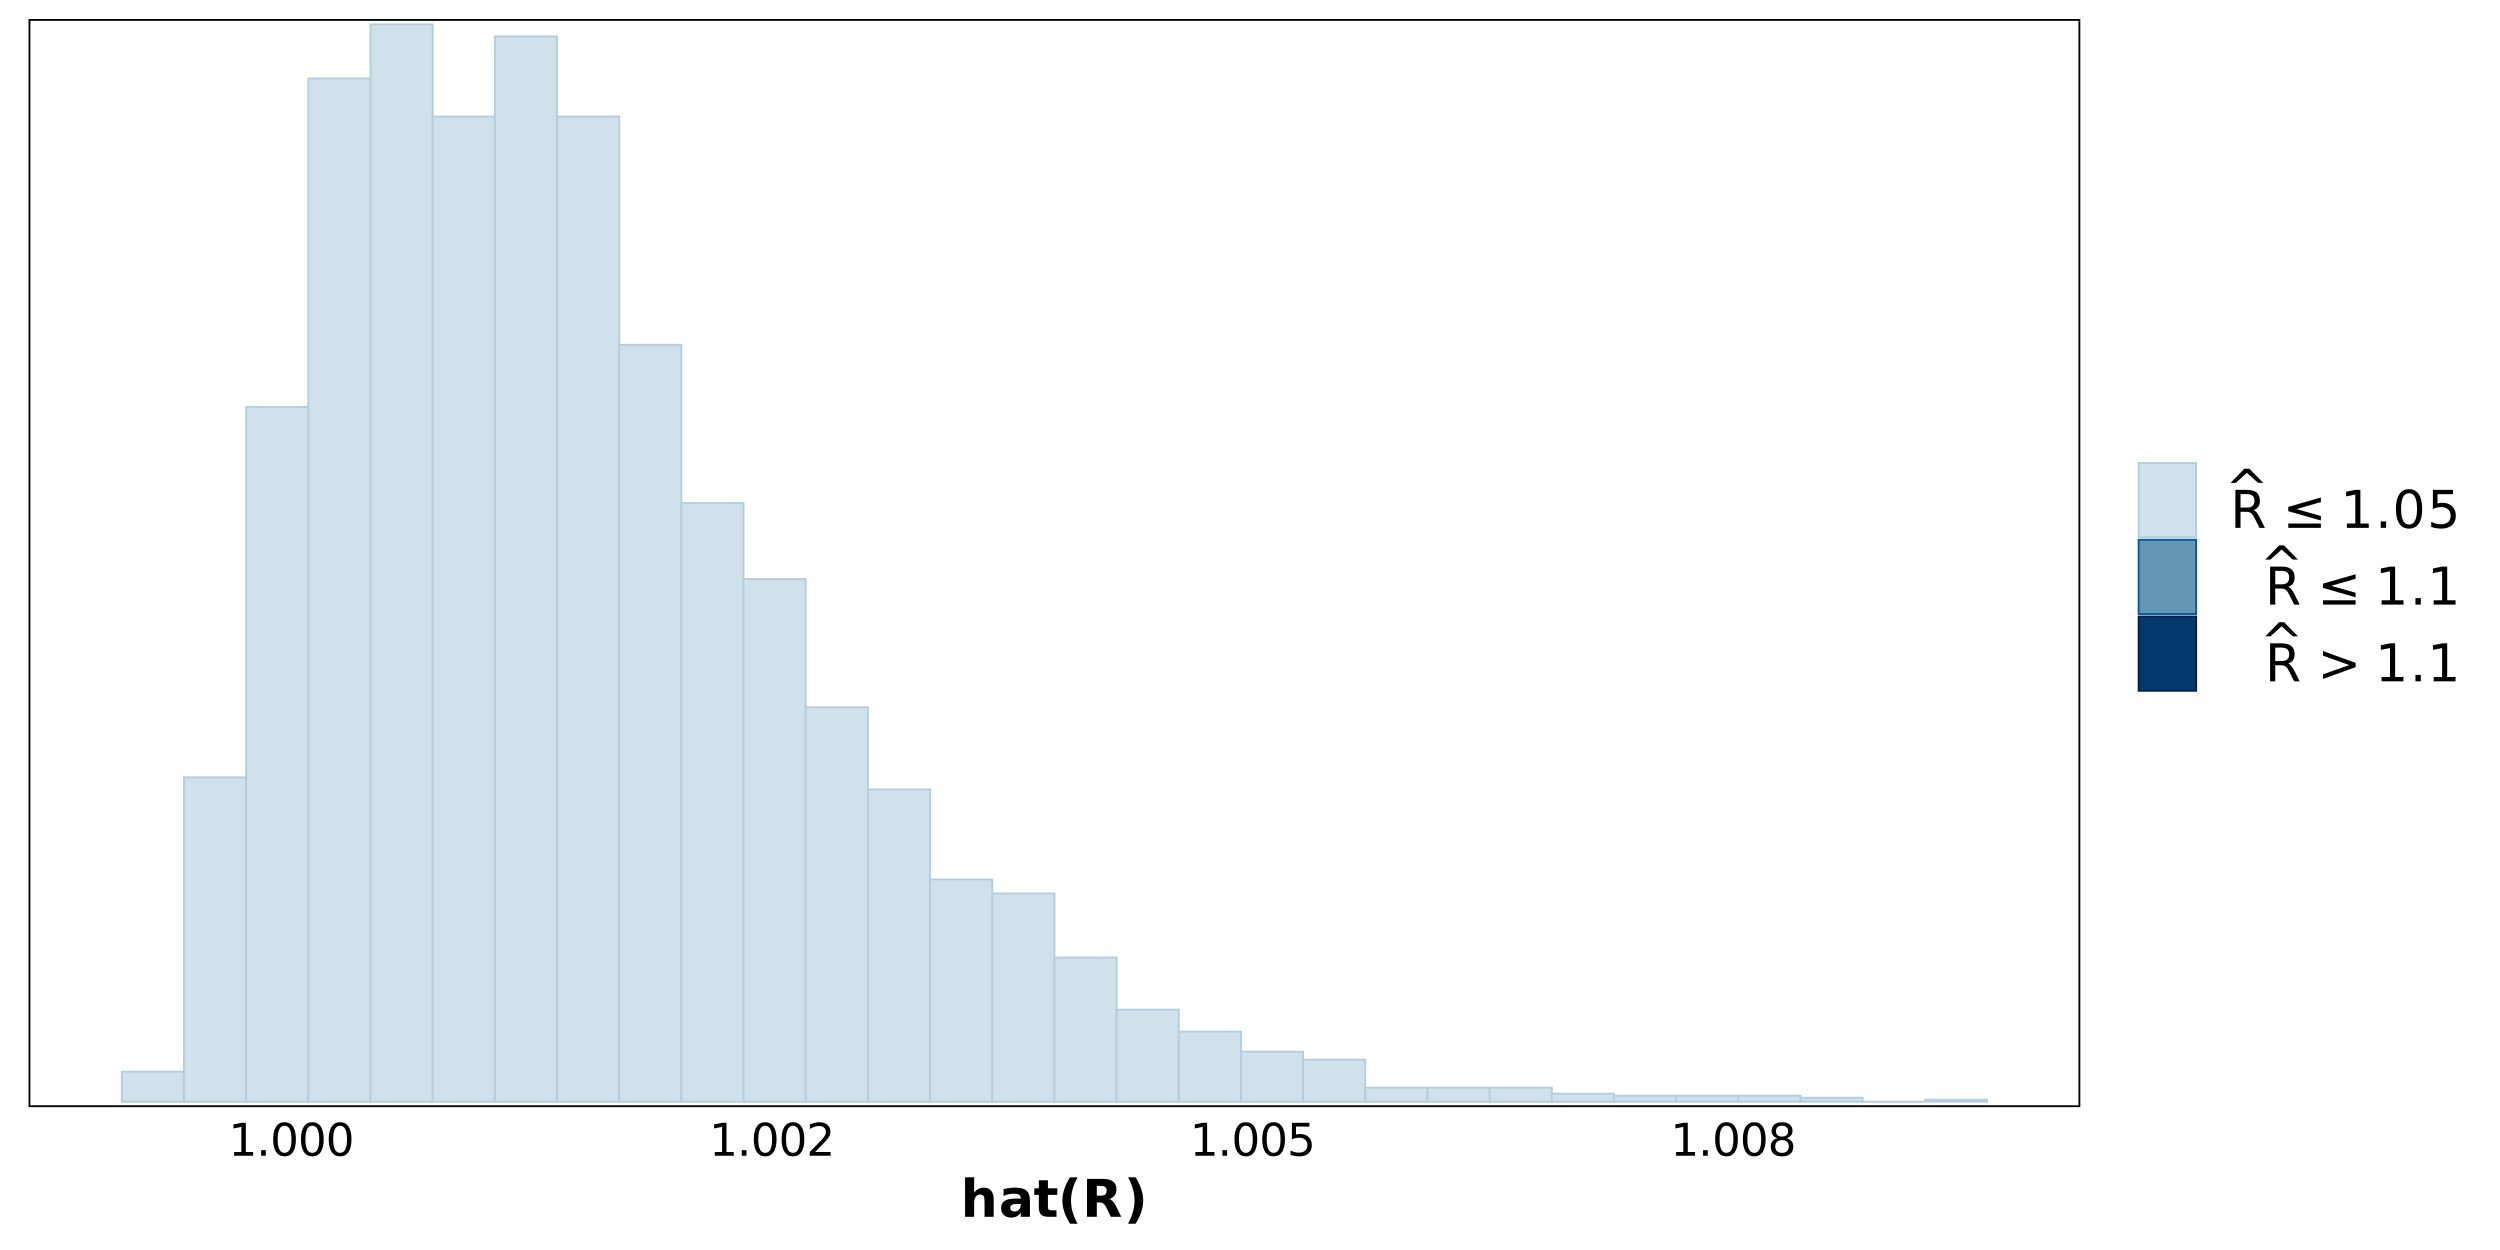
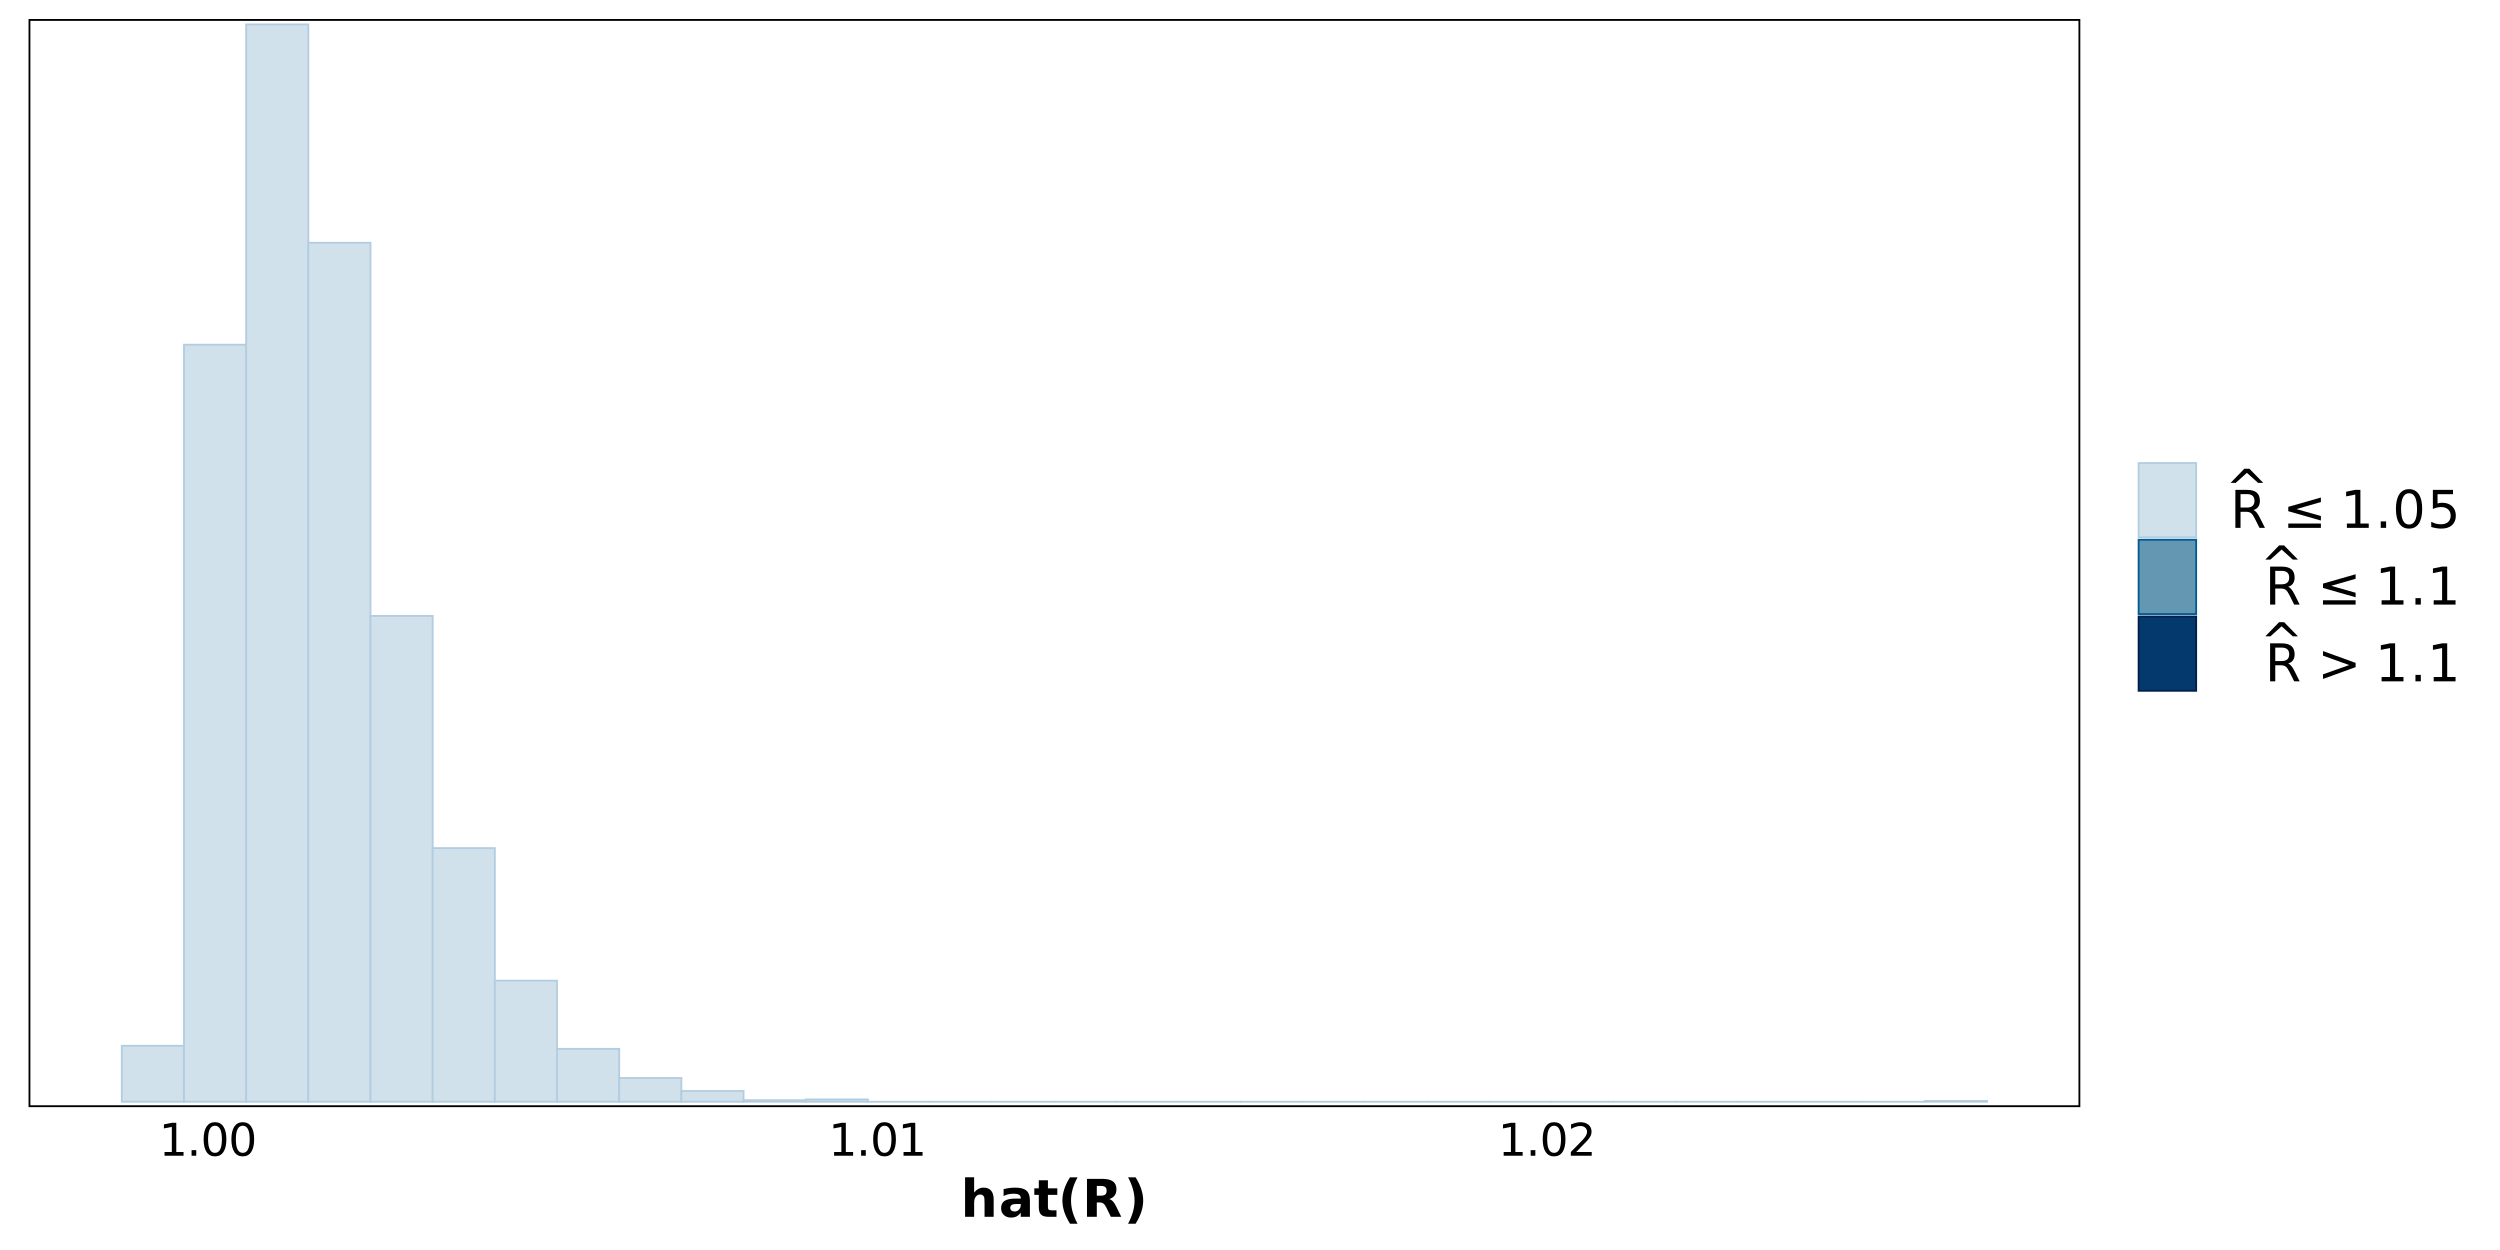
<svg xmlns="http://www.w3.org/2000/svg" xmlns:xlink="http://www.w3.org/1999/xlink" width="720pt" height="360pt" viewBox="0 0 720 360" version="1.1">
  <defs>
    <g>
      <symbol overflow="visible" id="glyph0-0">
        <path style="stroke:none;" d="M 0.641 2.297 L 0.641 -9.172 L 7.141 -9.172 L 7.141 2.297 Z M 1.375 1.578 L 6.422 1.578 L 6.422 -8.438 L 1.375 -8.438 Z M 1.375 1.578 " />
      </symbol>
      <symbol overflow="visible" id="glyph0-1">
        <path style="stroke:none;" d="M 1.609 -1.078 L 3.703 -1.078 L 3.703 -8.312 L 1.422 -7.859 L 1.422 -9.016 L 3.688 -9.484 L 4.984 -9.484 L 4.984 -1.078 L 7.078 -1.078 L 7.078 0 L 1.609 0 Z M 1.609 -1.078 " />
      </symbol>
      <symbol overflow="visible" id="glyph0-2">
        <path style="stroke:none;" d="M 1.391 -1.609 L 2.734 -1.609 L 2.734 0 L 1.391 0 Z M 1.391 -1.609 " />
      </symbol>
      <symbol overflow="visible" id="glyph0-3">
        <path style="stroke:none;" d="M 4.125 -8.641 C 3.469 -8.641 2.973 -8.312 2.641 -7.656 C 2.305 -7.008 2.141 -6.035 2.141 -4.734 C 2.141 -3.43 2.305 -2.453 2.641 -1.797 C 2.973 -1.148 3.469 -0.828 4.125 -0.828 C 4.789 -0.828 5.289 -1.148 5.625 -1.797 C 5.957 -2.453 6.125 -3.43 6.125 -4.734 C 6.125 -6.035 5.957 -7.008 5.625 -7.656 C 5.289 -8.312 4.789 -8.641 4.125 -8.641 Z M 4.125 -9.656 C 5.188 -9.656 6 -9.234 6.562 -8.391 C 7.125 -7.547 7.406 -6.328 7.406 -4.734 C 7.406 -3.141 7.125 -1.922 6.562 -1.078 C 6 -0.234 5.188 0.188 4.125 0.188 C 3.07 0.188 2.266 -0.234 1.703 -1.078 C 1.141 -1.922 0.859 -3.141 0.859 -4.734 C 0.859 -6.328 1.141 -7.547 1.703 -8.391 C 2.266 -9.234 3.07 -9.656 4.125 -9.656 Z M 4.125 -9.656 " />
      </symbol>
      <symbol overflow="visible" id="glyph0-4">
        <path style="stroke:none;" d="M 2.5 -1.078 L 6.969 -1.078 L 6.969 0 L 0.953 0 L 0.953 -1.078 C 1.441 -1.578 2.102 -2.25 2.938 -3.094 C 3.781 -3.945 4.312 -4.5 4.531 -4.75 C 4.938 -5.207 5.219 -5.598 5.375 -5.922 C 5.539 -6.242 5.625 -6.555 5.625 -6.859 C 5.625 -7.367 5.445 -7.781 5.094 -8.094 C 4.75 -8.406 4.289 -8.562 3.719 -8.562 C 3.312 -8.562 2.883 -8.492 2.438 -8.359 C 2 -8.223 1.523 -8.008 1.016 -7.719 L 1.016 -9.016 C 1.535 -9.223 2.02 -9.379 2.469 -9.484 C 2.914 -9.598 3.32 -9.656 3.688 -9.656 C 4.676 -9.656 5.461 -9.406 6.047 -8.906 C 6.629 -8.414 6.922 -7.758 6.922 -6.938 C 6.922 -6.551 6.848 -6.18 6.703 -5.828 C 6.555 -5.484 6.289 -5.078 5.906 -4.609 C 5.801 -4.484 5.461 -4.125 4.891 -3.531 C 4.328 -2.945 3.531 -2.129 2.5 -1.078 Z M 2.5 -1.078 " />
-       </symbol>
-       <symbol overflow="visible" id="glyph0-5">
-         <path style="stroke:none;" d="M 1.406 -9.484 L 6.438 -9.484 L 6.438 -8.391 L 2.578 -8.391 L 2.578 -6.078 C 2.766 -6.141 2.953 -6.188 3.141 -6.219 C 3.328 -6.25 3.508 -6.266 3.688 -6.266 C 4.75 -6.266 5.586 -5.973 6.203 -5.391 C 6.828 -4.816 7.141 -4.035 7.141 -3.047 C 7.141 -2.023 6.82 -1.227 6.188 -0.656 C 5.551 -0.094 4.656 0.188 3.5 0.188 C 3.102 0.188 2.695 0.148 2.281 0.078 C 1.863 0.016 1.438 -0.082 1 -0.219 L 1 -1.516 C 1.383 -1.305 1.781 -1.148 2.188 -1.047 C 2.594 -0.941 3.02 -0.891 3.469 -0.891 C 4.207 -0.891 4.789 -1.082 5.219 -1.469 C 5.645 -1.852 5.859 -2.379 5.859 -3.047 C 5.859 -3.703 5.645 -4.223 5.219 -4.609 C 4.789 -4.992 4.207 -5.188 3.469 -5.188 C 3.125 -5.188 2.781 -5.145 2.438 -5.062 C 2.102 -4.988 1.758 -4.875 1.406 -4.719 Z M 1.406 -9.484 " />
-       </symbol>
-       <symbol overflow="visible" id="glyph0-6">
-         <path style="stroke:none;" d="M 4.125 -4.5 C 3.52 -4.5 3.039 -4.332 2.688 -4 C 2.344 -3.676 2.172 -3.234 2.172 -2.672 C 2.172 -2.098 2.344 -1.645 2.688 -1.312 C 3.039 -0.988 3.52 -0.828 4.125 -0.828 C 4.738 -0.828 5.219 -0.988 5.562 -1.312 C 5.914 -1.645 6.094 -2.098 6.094 -2.672 C 6.094 -3.234 5.914 -3.676 5.562 -4 C 5.219 -4.332 4.738 -4.5 4.125 -4.5 Z M 2.844 -5.047 C 2.301 -5.18 1.875 -5.438 1.562 -5.812 C 1.258 -6.188 1.109 -6.645 1.109 -7.188 C 1.109 -7.945 1.375 -8.547 1.906 -8.984 C 2.445 -9.43 3.188 -9.656 4.125 -9.656 C 5.07 -9.656 5.812 -9.43 6.344 -8.984 C 6.883 -8.547 7.156 -7.945 7.156 -7.188 C 7.156 -6.645 7 -6.188 6.688 -5.812 C 6.383 -5.438 5.961 -5.18 5.422 -5.047 C 6.035 -4.898 6.516 -4.617 6.859 -4.203 C 7.203 -3.785 7.375 -3.273 7.375 -2.672 C 7.375 -1.742 7.094 -1.035 6.531 -0.547 C 5.977 -0.055 5.176 0.188 4.125 0.188 C 3.082 0.188 2.281 -0.055 1.719 -0.547 C 1.156 -1.035 0.875 -1.742 0.875 -2.672 C 0.875 -3.273 1.047 -3.785 1.391 -4.203 C 1.742 -4.617 2.227 -4.898 2.844 -5.047 Z M 2.375 -7.078 C 2.375 -6.578 2.523 -6.191 2.828 -5.922 C 3.141 -5.648 3.57 -5.516 4.125 -5.516 C 4.676 -5.516 5.109 -5.648 5.422 -5.922 C 5.734 -6.191 5.891 -6.578 5.891 -7.078 C 5.891 -7.566 5.734 -7.945 5.422 -8.219 C 5.109 -8.5 4.676 -8.641 4.125 -8.641 C 3.57 -8.641 3.141 -8.5 2.828 -8.219 C 2.523 -7.945 2.375 -7.566 2.375 -7.078 Z M 2.375 -7.078 " />
      </symbol>
      <symbol overflow="visible" id="glyph1-0">
        <path style="stroke:none;" d="M 0.75 2.656 L 0.75 -10.578 L 8.25 -10.578 L 8.25 2.656 Z M 1.594 1.812 L 7.406 1.812 L 7.406 -9.734 L 1.594 -9.734 Z M 1.594 1.812 " />
      </symbol>
      <symbol overflow="visible" id="glyph1-1">
        <path style="stroke:none;" d="M 9.5 -5 L 9.5 0 L 6.875 0 L 6.875 -3.812 C 6.875 -4.531 6.859 -5.02 6.828 -5.281 C 6.797 -5.551 6.738 -5.75 6.656 -5.875 C 6.551 -6.051 6.41 -6.188 6.234 -6.281 C 6.066 -6.375 5.867 -6.422 5.641 -6.422 C 5.086 -6.422 4.656 -6.207 4.344 -5.781 C 4.031 -5.363 3.875 -4.781 3.875 -4.031 L 3.875 0 L 1.266 0 L 1.266 -11.391 L 3.875 -11.391 L 3.875 -7 C 4.27 -7.477 4.691 -7.832 5.141 -8.062 C 5.586 -8.289 6.078 -8.406 6.609 -8.406 C 7.555 -8.406 8.273 -8.113 8.766 -7.531 C 9.254 -6.945 9.5 -6.102 9.5 -5 Z M 9.5 -5 " />
      </symbol>
      <symbol overflow="visible" id="glyph1-2">
        <path style="stroke:none;" d="M 4.938 -3.688 C 4.383 -3.688 3.969 -3.594 3.688 -3.406 C 3.414 -3.227 3.281 -2.957 3.281 -2.594 C 3.281 -2.258 3.391 -2 3.609 -1.812 C 3.836 -1.625 4.148 -1.531 4.547 -1.531 C 5.035 -1.531 5.445 -1.707 5.781 -2.062 C 6.125 -2.414 6.297 -2.859 6.297 -3.391 L 6.297 -3.688 Z M 8.938 -4.688 L 8.938 0 L 6.297 0 L 6.297 -1.219 C 5.941 -0.719 5.547 -0.352 5.109 -0.125 C 4.672 0.102 4.141 0.219 3.516 0.219 C 2.66 0.219 1.969 -0.031 1.438 -0.531 C 0.906 -1.031 0.641 -1.676 0.641 -2.469 C 0.641 -3.426 0.969 -4.129 1.625 -4.578 C 2.289 -5.023 3.332 -5.25 4.75 -5.25 L 6.297 -5.25 L 6.297 -5.453 C 6.297 -5.867 6.129 -6.172 5.797 -6.359 C 5.473 -6.555 4.969 -6.656 4.281 -6.656 C 3.719 -6.656 3.191 -6.598 2.703 -6.484 C 2.223 -6.379 1.773 -6.211 1.359 -5.984 L 1.359 -7.984 C 1.922 -8.117 2.484 -8.223 3.047 -8.297 C 3.617 -8.367 4.188 -8.406 4.75 -8.406 C 6.227 -8.406 7.297 -8.113 7.953 -7.531 C 8.609 -6.945 8.938 -6 8.938 -4.688 Z M 8.938 -4.688 " />
      </symbol>
      <symbol overflow="visible" id="glyph1-3">
        <path style="stroke:none;" d="M 4.125 -10.531 L 4.125 -8.203 L 6.828 -8.203 L 6.828 -6.328 L 4.125 -6.328 L 4.125 -2.844 C 4.125 -2.469 4.195 -2.211 4.344 -2.078 C 4.5 -1.941 4.801 -1.875 5.25 -1.875 L 6.594 -1.875 L 6.594 0 L 4.344 0 C 3.312 0 2.578 -0.211 2.141 -0.641 C 1.711 -1.078 1.5 -1.812 1.5 -2.844 L 1.5 -6.328 L 0.203 -6.328 L 0.203 -8.203 L 1.5 -8.203 L 1.5 -10.531 Z M 4.125 -10.531 " />
      </symbol>
      <symbol overflow="visible" id="glyph1-4">
        <path style="stroke:none;" d="M 5.656 1.984 L 3.484 1.984 C 2.734 0.773 2.18 -0.367 1.828 -1.453 C 1.473 -2.547 1.297 -3.625 1.297 -4.688 C 1.297 -5.758 1.473 -6.844 1.828 -7.938 C 2.18 -9.039 2.734 -10.188 3.484 -11.375 L 5.656 -11.375 C 5.031 -10.219 4.562 -9.086 4.25 -7.984 C 3.938 -6.879 3.781 -5.785 3.781 -4.703 C 3.781 -3.629 3.93 -2.535 4.234 -1.422 C 4.547 -0.316 5.02 0.816 5.656 1.984 Z M 5.656 1.984 " />
      </symbol>
      <symbol overflow="visible" id="glyph1-5">
        <path style="stroke:none;" d="M 5.391 -6.094 C 5.973 -6.094 6.391 -6.203 6.641 -6.422 C 6.898 -6.641 7.031 -7 7.031 -7.5 C 7.031 -8 6.898 -8.352 6.641 -8.562 C 6.391 -8.781 5.973 -8.891 5.391 -8.891 L 4.203 -8.891 L 4.203 -6.094 Z M 4.203 -4.141 L 4.203 0 L 1.375 0 L 1.375 -10.938 L 5.688 -10.938 C 7.125 -10.938 8.176 -10.691 8.844 -10.203 C 9.52 -9.723 9.859 -8.961 9.859 -7.922 C 9.859 -7.191 9.68 -6.594 9.328 -6.125 C 8.984 -5.664 8.457 -5.328 7.75 -5.109 C 8.133 -5.023 8.477 -4.828 8.781 -4.516 C 9.094 -4.203 9.406 -3.734 9.719 -3.109 L 11.25 0 L 8.25 0 L 6.922 -2.719 C 6.648 -3.258 6.375 -3.629 6.094 -3.828 C 5.82 -4.035 5.457 -4.141 5 -4.141 Z M 4.203 -4.141 " />
      </symbol>
      <symbol overflow="visible" id="glyph1-6">
        <path style="stroke:none;" d="M 1.203 1.984 C 1.828 0.816 2.297 -0.316 2.609 -1.422 C 2.922 -2.535 3.078 -3.629 3.078 -4.703 C 3.078 -5.785 2.922 -6.879 2.609 -7.984 C 2.297 -9.086 1.828 -10.219 1.203 -11.375 L 3.375 -11.375 C 4.113 -10.188 4.66 -9.039 5.016 -7.938 C 5.379 -6.844 5.562 -5.758 5.562 -4.688 C 5.562 -3.625 5.383 -2.547 5.031 -1.453 C 4.676 -0.367 4.125 0.773 3.375 1.984 Z M 1.203 1.984 " />
      </symbol>
      <symbol overflow="visible" id="glyph2-0">
        <path style="stroke:none;" d="M 0.75 2.656 L 0.75 -10.578 L 8.25 -10.578 L 8.25 2.656 Z M 1.594 1.812 L 7.406 1.812 L 7.406 -9.734 L 1.594 -9.734 Z M 1.594 1.812 " />
      </symbol>
      <symbol overflow="visible" id="glyph2-1">
        <path style="stroke:none;" d="M 6.656 -5.125 C 6.977 -5.02 7.285 -4.789 7.578 -4.438 C 7.879 -4.082 8.18 -3.598 8.484 -2.984 L 9.984 0 L 8.406 0 L 7 -2.812 C 6.633 -3.539 6.281 -4.023 5.938 -4.266 C 5.602 -4.504 5.145 -4.625 4.562 -4.625 L 2.953 -4.625 L 2.953 0 L 1.469 0 L 1.469 -10.938 L 4.812 -10.938 C 6.062 -10.938 6.992 -10.676 7.609 -10.156 C 8.223 -9.633 8.531 -8.844 8.531 -7.781 C 8.531 -7.094 8.367 -6.52 8.047 -6.062 C 7.734 -5.613 7.27 -5.301 6.656 -5.125 Z M 2.953 -9.719 L 2.953 -5.844 L 4.812 -5.844 C 5.52 -5.844 6.055 -6.004 6.422 -6.328 C 6.785 -6.66 6.969 -7.145 6.969 -7.781 C 6.969 -8.426 6.785 -8.91 6.422 -9.234 C 6.055 -9.555 5.52 -9.719 4.812 -9.719 Z M 2.953 -9.719 " />
      </symbol>
      <symbol overflow="visible" id="glyph2-2">
        <path style="stroke:none;" d="M 7 -10.938 L 10.984 -6.859 L 9.5 -6.859 L 6.281 -9.75 L 3.062 -6.859 L 1.594 -6.859 L 5.562 -10.938 Z M 7 -10.938 " />
      </symbol>
      <symbol overflow="visible" id="glyph2-3">
        <path style="stroke:none;" d="M 10.984 -7.438 L 3.953 -5.406 L 10.984 -3.406 L 10.984 -2.109 L 1.594 -4.797 L 1.594 -6.047 L 10.984 -8.734 Z M 1.594 -1.25 L 10.984 -1.25 L 10.984 0 L 1.594 0 Z M 1.594 -1.25 " />
      </symbol>
      <symbol overflow="visible" id="glyph2-4">
        <path style="stroke:none;" d="M 1.859 -1.25 L 4.281 -1.25 L 4.281 -9.594 L 1.641 -9.062 L 1.641 -10.406 L 4.266 -10.938 L 5.75 -10.938 L 5.75 -1.25 L 8.156 -1.25 L 8.156 0 L 1.859 0 Z M 1.859 -1.25 " />
      </symbol>
      <symbol overflow="visible" id="glyph2-5">
        <path style="stroke:none;" d="M 1.609 -1.859 L 3.156 -1.859 L 3.156 0 L 1.609 0 Z M 1.609 -1.859 " />
      </symbol>
      <symbol overflow="visible" id="glyph2-6">
        <path style="stroke:none;" d="M 4.766 -9.969 C 4.004 -9.969 3.43 -9.594 3.047 -8.844 C 2.66 -8.094 2.469 -6.961 2.469 -5.453 C 2.469 -3.953 2.66 -2.828 3.047 -2.078 C 3.43 -1.328 4.004 -0.953 4.766 -0.953 C 5.535 -0.953 6.109 -1.328 6.484 -2.078 C 6.867 -2.828 7.062 -3.953 7.062 -5.453 C 7.062 -6.961 6.867 -8.094 6.484 -8.844 C 6.109 -9.594 5.535 -9.969 4.766 -9.969 Z M 4.766 -11.141 C 5.992 -11.141 6.93 -10.648 7.578 -9.672 C 8.223 -8.703 8.547 -7.297 8.547 -5.453 C 8.547 -3.617 8.223 -2.211 7.578 -1.234 C 6.93 -0.266 5.992 0.219 4.766 0.219 C 3.547 0.219 2.609 -0.266 1.953 -1.234 C 1.305 -2.211 0.984 -3.617 0.984 -5.453 C 0.984 -7.297 1.305 -8.703 1.953 -9.672 C 2.609 -10.648 3.547 -11.141 4.766 -11.141 Z M 4.766 -11.141 " />
      </symbol>
      <symbol overflow="visible" id="glyph2-7">
        <path style="stroke:none;" d="M 1.625 -10.938 L 7.422 -10.938 L 7.422 -9.688 L 2.969 -9.688 L 2.969 -7.016 C 3.188 -7.086 3.398 -7.141 3.609 -7.172 C 3.828 -7.211 4.047 -7.234 4.266 -7.234 C 5.484 -7.234 6.445 -6.895 7.156 -6.219 C 7.875 -5.551 8.234 -4.648 8.234 -3.516 C 8.234 -2.336 7.863 -1.422 7.125 -0.766 C 6.395 -0.109 5.363 0.219 4.031 0.219 C 3.57 0.219 3.102 0.176 2.625 0.094 C 2.156 0.02 1.664 -0.094 1.156 -0.25 L 1.156 -1.75 C 1.594 -1.508 2.047 -1.328 2.516 -1.203 C 2.984 -1.086 3.477 -1.031 4 -1.031 C 4.852 -1.031 5.523 -1.25 6.016 -1.688 C 6.504 -2.133 6.75 -2.742 6.75 -3.516 C 6.75 -4.273 6.504 -4.875 6.016 -5.312 C 5.523 -5.758 4.852 -5.984 4 -5.984 C 3.602 -5.984 3.207 -5.938 2.812 -5.844 C 2.426 -5.758 2.031 -5.625 1.625 -5.438 Z M 1.625 -10.938 " />
      </symbol>
      <symbol overflow="visible" id="glyph2-8">
        <path style="stroke:none;" d="M 1.594 -7.391 L 1.594 -8.719 L 10.984 -5.312 L 10.984 -4.094 L 1.594 -0.688 L 1.594 -2.016 L 9.141 -4.688 Z M 1.594 -7.391 " />
      </symbol>
    </g>
    <clipPath id="clip1">
      <path d="M 8.219 5.48 L 599.129 5.48 L 599.129 318.852 L 8.219 318.852 Z M 8.219 5.48 " />
    </clipPath>
  </defs>
  <g id="surface150">
-     <path style="fill-rule:nonzero;fill:rgb(81.961%,88.235%,92.549%);fill-opacity:1;stroke-width:0.533;stroke-linecap:square;stroke-linejoin:miter;stroke:rgb(70.196%,80.392%,87.843%);stroke-opacity:1;stroke-miterlimit:10;" d="M 35.078 317.297 L 52.984 317.297 L 52.984 308.645 L 35.078 308.645 Z M 35.078 317.297 " />
-     <path style="fill-rule:nonzero;fill:rgb(81.961%,88.235%,92.549%);fill-opacity:1;stroke-width:0.533;stroke-linecap:square;stroke-linejoin:miter;stroke:rgb(70.196%,80.392%,87.843%);stroke-opacity:1;stroke-miterlimit:10;" d="M 52.984 317.297 L 70.891 317.297 L 70.891 223.871 L 52.984 223.871 Z M 52.984 317.297 " />
-     <path style="fill-rule:nonzero;fill:rgb(81.961%,88.235%,92.549%);fill-opacity:1;stroke-width:0.533;stroke-linecap:square;stroke-linejoin:miter;stroke:rgb(70.196%,80.392%,87.843%);stroke-opacity:1;stroke-miterlimit:10;" d="M 70.891 317.297 L 88.797 317.297 L 88.797 117.18 L 70.891 117.18 Z M 70.891 317.297 " />
-     <path style="fill-rule:nonzero;fill:rgb(81.961%,88.235%,92.549%);fill-opacity:1;stroke-width:0.533;stroke-linecap:square;stroke-linejoin:miter;stroke:rgb(70.196%,80.392%,87.843%);stroke-opacity:1;stroke-miterlimit:10;" d="M 88.797 317.297 L 106.703 317.297 L 106.703 22.602 L 88.797 22.602 Z M 88.797 317.297 " />
-     <path style="fill-rule:nonzero;fill:rgb(81.961%,88.235%,92.549%);fill-opacity:1;stroke-width:0.533;stroke-linecap:square;stroke-linejoin:miter;stroke:rgb(70.196%,80.392%,87.843%);stroke-opacity:1;stroke-miterlimit:10;" d="M 106.703 317.297 L 124.609 317.297 L 124.609 7.031 L 106.703 7.031 Z M 106.703 317.297 " />
-     <path style="fill-rule:nonzero;fill:rgb(81.961%,88.235%,92.549%);fill-opacity:1;stroke-width:0.533;stroke-linecap:square;stroke-linejoin:miter;stroke:rgb(70.196%,80.392%,87.843%);stroke-opacity:1;stroke-miterlimit:10;" d="M 124.609 317.297 L 142.516 317.297 L 142.516 33.559 L 124.609 33.559 Z M 124.609 317.297 " />
-     <path style="fill-rule:nonzero;fill:rgb(81.961%,88.235%,92.549%);fill-opacity:1;stroke-width:0.533;stroke-linecap:square;stroke-linejoin:miter;stroke:rgb(70.196%,80.392%,87.843%);stroke-opacity:1;stroke-miterlimit:10;" d="M 142.516 317.297 L 160.422 317.297 L 160.422 10.488 L 142.516 10.488 Z M 142.516 317.297 " />
-     <path style="fill-rule:nonzero;fill:rgb(81.961%,88.235%,92.549%);fill-opacity:1;stroke-width:0.533;stroke-linecap:square;stroke-linejoin:miter;stroke:rgb(70.196%,80.392%,87.843%);stroke-opacity:1;stroke-miterlimit:10;" d="M 160.422 317.297 L 178.328 317.297 L 178.328 33.559 L 160.422 33.559 Z M 160.422 317.297 " />
-     <path style="fill-rule:nonzero;fill:rgb(81.961%,88.235%,92.549%);fill-opacity:1;stroke-width:0.533;stroke-linecap:square;stroke-linejoin:miter;stroke:rgb(70.196%,80.392%,87.843%);stroke-opacity:1;stroke-miterlimit:10;" d="M 178.328 317.297 L 196.234 317.297 L 196.234 99.301 L 178.328 99.301 Z M 178.328 317.297 " />
-     <path style="fill-rule:nonzero;fill:rgb(81.961%,88.235%,92.549%);fill-opacity:1;stroke-width:0.533;stroke-linecap:square;stroke-linejoin:miter;stroke:rgb(70.196%,80.392%,87.843%);stroke-opacity:1;stroke-miterlimit:10;" d="M 196.238 317.297 L 214.145 317.297 L 214.145 144.863 L 196.238 144.863 Z M 196.238 317.297 " />
-     <path style="fill-rule:nonzero;fill:rgb(81.961%,88.235%,92.549%);fill-opacity:1;stroke-width:0.533;stroke-linecap:square;stroke-linejoin:miter;stroke:rgb(70.196%,80.392%,87.843%);stroke-opacity:1;stroke-miterlimit:10;" d="M 214.145 317.297 L 232.051 317.297 L 232.051 166.777 L 214.145 166.777 Z M 214.145 317.297 " />
-     <path style="fill-rule:nonzero;fill:rgb(81.961%,88.235%,92.549%);fill-opacity:1;stroke-width:0.533;stroke-linecap:square;stroke-linejoin:miter;stroke:rgb(70.196%,80.392%,87.843%);stroke-opacity:1;stroke-miterlimit:10;" d="M 232.051 317.297 L 249.957 317.297 L 249.957 203.688 L 232.051 203.688 Z M 232.051 317.297 " />
-     <path style="fill-rule:nonzero;fill:rgb(81.961%,88.235%,92.549%);fill-opacity:1;stroke-width:0.533;stroke-linecap:square;stroke-linejoin:miter;stroke:rgb(70.196%,80.392%,87.843%);stroke-opacity:1;stroke-miterlimit:10;" d="M 249.957 317.297 L 267.863 317.297 L 267.863 227.332 L 249.957 227.332 Z M 249.957 317.297 " />
-     <path style="fill-rule:nonzero;fill:rgb(81.961%,88.235%,92.549%);fill-opacity:1;stroke-width:0.533;stroke-linecap:square;stroke-linejoin:miter;stroke:rgb(70.196%,80.392%,87.843%);stroke-opacity:1;stroke-miterlimit:10;" d="M 267.863 317.297 L 285.77 317.297 L 285.77 253.281 L 267.863 253.281 Z M 267.863 317.297 " />
-     <path style="fill-rule:nonzero;fill:rgb(81.961%,88.235%,92.549%);fill-opacity:1;stroke-width:0.533;stroke-linecap:square;stroke-linejoin:miter;stroke:rgb(70.196%,80.392%,87.843%);stroke-opacity:1;stroke-miterlimit:10;" d="M 285.77 317.297 L 303.676 317.297 L 303.676 257.32 L 285.77 257.32 Z M 285.77 317.297 " />
-     <path style="fill-rule:nonzero;fill:rgb(81.961%,88.235%,92.549%);fill-opacity:1;stroke-width:0.533;stroke-linecap:square;stroke-linejoin:miter;stroke:rgb(70.196%,80.392%,87.843%);stroke-opacity:1;stroke-miterlimit:10;" d="M 303.676 317.297 L 321.582 317.297 L 321.582 275.773 L 303.676 275.773 Z M 303.676 317.297 " />
-     <path style="fill-rule:nonzero;fill:rgb(81.961%,88.235%,92.549%);fill-opacity:1;stroke-width:0.533;stroke-linecap:square;stroke-linejoin:miter;stroke:rgb(70.196%,80.392%,87.843%);stroke-opacity:1;stroke-miterlimit:10;" d="M 321.582 317.297 L 339.488 317.297 L 339.488 290.77 L 321.582 290.77 Z M 321.582 317.297 " />
-     <path style="fill-rule:nonzero;fill:rgb(81.961%,88.235%,92.549%);fill-opacity:1;stroke-width:0.533;stroke-linecap:square;stroke-linejoin:miter;stroke:rgb(70.196%,80.392%,87.843%);stroke-opacity:1;stroke-miterlimit:10;" d="M 339.488 317.297 L 357.395 317.297 L 357.395 297.113 L 339.488 297.113 Z M 339.488 317.297 " />
-     <path style="fill-rule:nonzero;fill:rgb(81.961%,88.235%,92.549%);fill-opacity:1;stroke-width:0.533;stroke-linecap:square;stroke-linejoin:miter;stroke:rgb(70.196%,80.392%,87.843%);stroke-opacity:1;stroke-miterlimit:10;" d="M 357.395 317.297 L 375.301 317.297 L 375.301 302.879 L 357.395 302.879 Z M 357.395 317.297 " />
-     <path style="fill-rule:nonzero;fill:rgb(81.961%,88.235%,92.549%);fill-opacity:1;stroke-width:0.533;stroke-linecap:square;stroke-linejoin:miter;stroke:rgb(70.196%,80.392%,87.843%);stroke-opacity:1;stroke-miterlimit:10;" d="M 375.301 317.297 L 393.207 317.297 L 393.207 305.188 L 375.301 305.188 Z M 375.301 317.297 " />
-     <path style="fill-rule:nonzero;fill:rgb(81.961%,88.235%,92.549%);fill-opacity:1;stroke-width:0.533;stroke-linecap:square;stroke-linejoin:miter;stroke:rgb(70.196%,80.392%,87.843%);stroke-opacity:1;stroke-miterlimit:10;" d="M 393.207 317.297 L 411.113 317.297 L 411.113 313.262 L 393.207 313.262 Z M 393.207 317.297 " />
-     <path style="fill-rule:nonzero;fill:rgb(81.961%,88.235%,92.549%);fill-opacity:1;stroke-width:0.533;stroke-linecap:square;stroke-linejoin:miter;stroke:rgb(70.196%,80.392%,87.843%);stroke-opacity:1;stroke-miterlimit:10;" d="M 411.113 317.297 L 429.02 317.297 L 429.02 313.262 L 411.113 313.262 Z M 411.113 317.297 " />
-     <path style="fill-rule:nonzero;fill:rgb(81.961%,88.235%,92.549%);fill-opacity:1;stroke-width:0.533;stroke-linecap:square;stroke-linejoin:miter;stroke:rgb(70.196%,80.392%,87.843%);stroke-opacity:1;stroke-miterlimit:10;" d="M 429.02 317.297 L 446.926 317.297 L 446.926 313.262 L 429.02 313.262 Z M 429.02 317.297 " />
-     <path style="fill-rule:nonzero;fill:rgb(81.961%,88.235%,92.549%);fill-opacity:1;stroke-width:0.533;stroke-linecap:square;stroke-linejoin:miter;stroke:rgb(70.196%,80.392%,87.843%);stroke-opacity:1;stroke-miterlimit:10;" d="M 446.926 317.297 L 464.832 317.297 L 464.832 314.988 L 446.926 314.988 Z M 446.926 317.297 " />
-     <path style="fill-rule:nonzero;fill:rgb(81.961%,88.235%,92.549%);fill-opacity:1;stroke-width:0.533;stroke-linecap:square;stroke-linejoin:miter;stroke:rgb(70.196%,80.392%,87.843%);stroke-opacity:1;stroke-miterlimit:10;" d="M 464.832 317.297 L 482.738 317.297 L 482.738 315.566 L 464.832 315.566 Z M 464.832 317.297 " />
-     <path style="fill-rule:nonzero;fill:rgb(81.961%,88.235%,92.549%);fill-opacity:1;stroke-width:0.533;stroke-linecap:square;stroke-linejoin:miter;stroke:rgb(70.196%,80.392%,87.843%);stroke-opacity:1;stroke-miterlimit:10;" d="M 482.738 317.297 L 500.645 317.297 L 500.645 315.566 L 482.738 315.566 Z M 482.738 317.297 " />
-     <path style="fill-rule:nonzero;fill:rgb(81.961%,88.235%,92.549%);fill-opacity:1;stroke-width:0.533;stroke-linecap:square;stroke-linejoin:miter;stroke:rgb(70.196%,80.392%,87.843%);stroke-opacity:1;stroke-miterlimit:10;" d="M 500.645 317.297 L 518.551 317.297 L 518.551 315.566 L 500.645 315.566 Z M 500.645 317.297 " />
-     <path style="fill-rule:nonzero;fill:rgb(81.961%,88.235%,92.549%);fill-opacity:1;stroke-width:0.533;stroke-linecap:square;stroke-linejoin:miter;stroke:rgb(70.196%,80.392%,87.843%);stroke-opacity:1;stroke-miterlimit:10;" d="M 518.551 317.297 L 536.457 317.297 L 536.457 316.145 L 518.551 316.145 Z M 518.551 317.297 " />
+     <path style="fill-rule:nonzero;fill:rgb(81.961%,88.235%,92.549%);fill-opacity:1;stroke-width:0.533;stroke-linecap:square;stroke-linejoin:miter;stroke:rgb(70.196%,80.392%,87.843%);stroke-opacity:1;stroke-miterlimit:10;" d="M 35.078 317.297 L 52.984 317.297 L 52.984 301.188 L 35.078 301.188 Z M 35.078 317.297 " />
+     <path style="fill-rule:nonzero;fill:rgb(81.961%,88.235%,92.549%);fill-opacity:1;stroke-width:0.533;stroke-linecap:square;stroke-linejoin:miter;stroke:rgb(70.196%,80.392%,87.843%);stroke-opacity:1;stroke-miterlimit:10;" d="M 52.984 317.297 L 70.891 317.297 L 70.891 99.27 L 52.984 99.27 Z M 52.984 317.297 " />
+     <path style="fill-rule:nonzero;fill:rgb(81.961%,88.235%,92.549%);fill-opacity:1;stroke-width:0.533;stroke-linecap:square;stroke-linejoin:miter;stroke:rgb(70.196%,80.392%,87.843%);stroke-opacity:1;stroke-miterlimit:10;" d="M 70.891 317.297 L 88.797 317.297 L 88.797 7.031 L 70.891 7.031 Z M 70.891 317.297 " />
+     <path style="fill-rule:nonzero;fill:rgb(81.961%,88.235%,92.549%);fill-opacity:1;stroke-width:0.533;stroke-linecap:square;stroke-linejoin:miter;stroke:rgb(70.196%,80.392%,87.843%);stroke-opacity:1;stroke-miterlimit:10;" d="M 88.797 317.297 L 106.703 317.297 L 106.703 69.922 L 88.797 69.922 Z M 88.797 317.297 " />
+     <path style="fill-rule:nonzero;fill:rgb(81.961%,88.235%,92.549%);fill-opacity:1;stroke-width:0.533;stroke-linecap:square;stroke-linejoin:miter;stroke:rgb(70.196%,80.392%,87.843%);stroke-opacity:1;stroke-miterlimit:10;" d="M 106.703 317.297 L 124.609 317.297 L 124.609 177.391 L 106.703 177.391 Z M 106.703 317.297 " />
+     <path style="fill-rule:nonzero;fill:rgb(81.961%,88.235%,92.549%);fill-opacity:1;stroke-width:0.533;stroke-linecap:square;stroke-linejoin:miter;stroke:rgb(70.196%,80.392%,87.843%);stroke-opacity:1;stroke-miterlimit:10;" d="M 124.609 317.297 L 142.516 317.297 L 142.516 244.254 L 124.609 244.254 Z M 124.609 317.297 " />
+     <path style="fill-rule:nonzero;fill:rgb(81.961%,88.235%,92.549%);fill-opacity:1;stroke-width:0.533;stroke-linecap:square;stroke-linejoin:miter;stroke:rgb(70.196%,80.392%,87.843%);stroke-opacity:1;stroke-miterlimit:10;" d="M 142.516 317.297 L 160.422 317.297 L 160.422 282.43 L 142.516 282.43 Z M 142.516 317.297 " />
+     <path style="fill-rule:nonzero;fill:rgb(81.961%,88.235%,92.549%);fill-opacity:1;stroke-width:0.533;stroke-linecap:square;stroke-linejoin:miter;stroke:rgb(70.196%,80.392%,87.843%);stroke-opacity:1;stroke-miterlimit:10;" d="M 160.422 317.297 L 178.328 317.297 L 178.328 302.07 L 160.422 302.07 Z M 160.422 317.297 " />
+     <path style="fill-rule:nonzero;fill:rgb(81.961%,88.235%,92.549%);fill-opacity:1;stroke-width:0.533;stroke-linecap:square;stroke-linejoin:miter;stroke:rgb(70.196%,80.392%,87.843%);stroke-opacity:1;stroke-miterlimit:10;" d="M 178.328 317.297 L 196.234 317.297 L 196.234 310.457 L 178.328 310.457 Z M 178.328 317.297 " />
+     <path style="fill-rule:nonzero;fill:rgb(81.961%,88.235%,92.549%);fill-opacity:1;stroke-width:0.533;stroke-linecap:square;stroke-linejoin:miter;stroke:rgb(70.196%,80.392%,87.843%);stroke-opacity:1;stroke-miterlimit:10;" d="M 196.238 317.297 L 214.145 317.297 L 214.145 314.207 L 196.238 314.207 Z M 196.238 317.297 " />
+     <path style="fill-rule:nonzero;fill:rgb(81.961%,88.235%,92.549%);fill-opacity:1;stroke-width:0.533;stroke-linecap:square;stroke-linejoin:miter;stroke:rgb(70.196%,80.392%,87.843%);stroke-opacity:1;stroke-miterlimit:10;" d="M 214.145 317.297 L 232.051 317.297 L 232.051 316.855 L 214.145 316.855 Z M 214.145 317.297 " />
+     <path style="fill-rule:nonzero;fill:rgb(81.961%,88.235%,92.549%);fill-opacity:1;stroke-width:0.533;stroke-linecap:square;stroke-linejoin:miter;stroke:rgb(70.196%,80.392%,87.843%);stroke-opacity:1;stroke-miterlimit:10;" d="M 232.051 317.297 L 249.957 317.297 L 249.957 316.637 L 232.051 316.637 Z M 232.051 317.297 " />
+     <path style="fill:none;stroke-width:0.533;stroke-linecap:square;stroke-linejoin:miter;stroke:rgb(70.196%,80.392%,87.843%);stroke-opacity:1;stroke-miterlimit:10;" d="M 249.957 317.297 L 267.863 317.297 Z M 249.957 317.297 " />
+     <path style="fill:none;stroke-width:0.533;stroke-linecap:square;stroke-linejoin:miter;stroke:rgb(70.196%,80.392%,87.843%);stroke-opacity:1;stroke-miterlimit:10;" d="M 267.863 317.297 L 285.77 317.297 Z M 267.863 317.297 " />
+     <path style="fill:none;stroke-width:0.533;stroke-linecap:square;stroke-linejoin:miter;stroke:rgb(70.196%,80.392%,87.843%);stroke-opacity:1;stroke-miterlimit:10;" d="M 285.77 317.297 L 303.676 317.297 Z M 285.77 317.297 " />
+     <path style="fill:none;stroke-width:0.533;stroke-linecap:square;stroke-linejoin:miter;stroke:rgb(70.196%,80.392%,87.843%);stroke-opacity:1;stroke-miterlimit:10;" d="M 303.676 317.297 L 321.582 317.297 Z M 303.676 317.297 " />
+     <path style="fill:none;stroke-width:0.533;stroke-linecap:square;stroke-linejoin:miter;stroke:rgb(70.196%,80.392%,87.843%);stroke-opacity:1;stroke-miterlimit:10;" d="M 321.582 317.297 L 339.488 317.297 Z M 321.582 317.297 " />
+     <path style="fill:none;stroke-width:0.533;stroke-linecap:square;stroke-linejoin:miter;stroke:rgb(70.196%,80.392%,87.843%);stroke-opacity:1;stroke-miterlimit:10;" d="M 339.488 317.297 L 357.395 317.297 Z M 339.488 317.297 " />
+     <path style="fill:none;stroke-width:0.533;stroke-linecap:square;stroke-linejoin:miter;stroke:rgb(70.196%,80.392%,87.843%);stroke-opacity:1;stroke-miterlimit:10;" d="M 357.395 317.297 L 375.301 317.297 Z M 357.395 317.297 " />
+     <path style="fill:none;stroke-width:0.533;stroke-linecap:square;stroke-linejoin:miter;stroke:rgb(70.196%,80.392%,87.843%);stroke-opacity:1;stroke-miterlimit:10;" d="M 375.301 317.297 L 393.207 317.297 Z M 375.301 317.297 " />
+     <path style="fill:none;stroke-width:0.533;stroke-linecap:square;stroke-linejoin:miter;stroke:rgb(70.196%,80.392%,87.843%);stroke-opacity:1;stroke-miterlimit:10;" d="M 393.207 317.297 L 411.113 317.297 Z M 393.207 317.297 " />
+     <path style="fill:none;stroke-width:0.533;stroke-linecap:square;stroke-linejoin:miter;stroke:rgb(70.196%,80.392%,87.843%);stroke-opacity:1;stroke-miterlimit:10;" d="M 411.113 317.297 L 429.02 317.297 Z M 411.113 317.297 " />
+     <path style="fill:none;stroke-width:0.533;stroke-linecap:square;stroke-linejoin:miter;stroke:rgb(70.196%,80.392%,87.843%);stroke-opacity:1;stroke-miterlimit:10;" d="M 429.02 317.297 L 446.926 317.297 Z M 429.02 317.297 " />
+     <path style="fill:none;stroke-width:0.533;stroke-linecap:square;stroke-linejoin:miter;stroke:rgb(70.196%,80.392%,87.843%);stroke-opacity:1;stroke-miterlimit:10;" d="M 446.926 317.297 L 464.832 317.297 Z M 446.926 317.297 " />
+     <path style="fill:none;stroke-width:0.533;stroke-linecap:square;stroke-linejoin:miter;stroke:rgb(70.196%,80.392%,87.843%);stroke-opacity:1;stroke-miterlimit:10;" d="M 464.832 317.297 L 482.738 317.297 Z M 464.832 317.297 " />
+     <path style="fill:none;stroke-width:0.533;stroke-linecap:square;stroke-linejoin:miter;stroke:rgb(70.196%,80.392%,87.843%);stroke-opacity:1;stroke-miterlimit:10;" d="M 482.738 317.297 L 500.645 317.297 Z M 482.738 317.297 " />
+     <path style="fill:none;stroke-width:0.533;stroke-linecap:square;stroke-linejoin:miter;stroke:rgb(70.196%,80.392%,87.843%);stroke-opacity:1;stroke-miterlimit:10;" d="M 500.645 317.297 L 518.551 317.297 Z M 500.645 317.297 " />
+     <path style="fill:none;stroke-width:0.533;stroke-linecap:square;stroke-linejoin:miter;stroke:rgb(70.196%,80.392%,87.843%);stroke-opacity:1;stroke-miterlimit:10;" d="M 518.551 317.297 L 536.457 317.297 Z M 518.551 317.297 " />
    <path style="fill:none;stroke-width:0.533;stroke-linecap:square;stroke-linejoin:miter;stroke:rgb(70.196%,80.392%,87.843%);stroke-opacity:1;stroke-miterlimit:10;" d="M 536.457 317.297 L 554.363 317.297 Z M 536.457 317.297 " />
-     <path style="fill-rule:nonzero;fill:rgb(81.961%,88.235%,92.549%);fill-opacity:1;stroke-width:0.533;stroke-linecap:square;stroke-linejoin:miter;stroke:rgb(70.196%,80.392%,87.843%);stroke-opacity:1;stroke-miterlimit:10;" d="M 554.363 317.297 L 572.27 317.297 L 572.27 316.719 L 554.363 316.719 Z M 554.363 317.297 " />
+     <path style="fill-rule:nonzero;fill:rgb(81.961%,88.235%,92.549%);fill-opacity:1;stroke-width:0.533;stroke-linecap:square;stroke-linejoin:miter;stroke:rgb(70.196%,80.392%,87.843%);stroke-opacity:1;stroke-miterlimit:10;" d="M 554.363 317.297 L 572.27 317.297 L 572.27 317.078 L 554.363 317.078 Z M 554.363 317.297 " />
    <g clip-path="url(#clip1)" clip-rule="nonzero">
      <path style="fill:none;stroke-width:1.067;stroke-linecap:round;stroke-linejoin:round;stroke:rgb(0%,0%,0%);stroke-opacity:1;stroke-miterlimit:10;" d="M 8.219 318.848 L 599.129 318.848 L 599.129 5.477 L 8.219 5.477 Z M 8.219 318.848 " />
    </g>
    <g style="fill:rgb(0%,0%,0%);fill-opacity:1;">
-       <use xlink:href="#glyph0-1" x="65.816" y="332.849" />
-       <use xlink:href="#glyph0-2" x="73.816" y="332.849" />
-       <use xlink:href="#glyph0-3" x="77.816" y="332.849" />
-       <use xlink:href="#glyph0-3" x="85.816" y="332.849" />
-       <use xlink:href="#glyph0-3" x="93.816" y="332.849" />
+       <use xlink:href="#glyph0-1" x="45.785" y="332.849" />
+       <use xlink:href="#glyph0-2" x="53.785" y="332.849" />
+       <use xlink:href="#glyph0-3" x="57.785" y="332.849" />
+       <use xlink:href="#glyph0-3" x="65.785" y="332.849" />
    </g>
    <g style="fill:rgb(0%,0%,0%);fill-opacity:1;">
-       <use xlink:href="#glyph0-1" x="204.242" y="332.849" />
-       <use xlink:href="#glyph0-2" x="212.242" y="332.849" />
-       <use xlink:href="#glyph0-3" x="216.242" y="332.849" />
-       <use xlink:href="#glyph0-3" x="224.242" y="332.849" />
-       <use xlink:href="#glyph0-4" x="232.242" y="332.849" />
+       <use xlink:href="#glyph0-1" x="238.613" y="332.849" />
+       <use xlink:href="#glyph0-2" x="246.613" y="332.849" />
+       <use xlink:href="#glyph0-3" x="250.613" y="332.849" />
+       <use xlink:href="#glyph0-1" x="258.613" y="332.849" />
    </g>
    <g style="fill:rgb(0%,0%,0%);fill-opacity:1;">
-       <use xlink:href="#glyph0-1" x="342.668" y="332.849" />
-       <use xlink:href="#glyph0-2" x="350.668" y="332.849" />
-       <use xlink:href="#glyph0-3" x="354.668" y="332.849" />
-       <use xlink:href="#glyph0-3" x="362.668" y="332.849" />
-       <use xlink:href="#glyph0-5" x="370.668" y="332.849" />
-     </g>
-     <g style="fill:rgb(0%,0%,0%);fill-opacity:1;">
-       <use xlink:href="#glyph0-1" x="481.094" y="332.849" />
-       <use xlink:href="#glyph0-2" x="489.094" y="332.849" />
-       <use xlink:href="#glyph0-3" x="493.094" y="332.849" />
-       <use xlink:href="#glyph0-3" x="501.094" y="332.849" />
-       <use xlink:href="#glyph0-6" x="509.094" y="332.849" />
+       <use xlink:href="#glyph0-1" x="431.445" y="332.849" />
+       <use xlink:href="#glyph0-2" x="439.445" y="332.849" />
+       <use xlink:href="#glyph0-3" x="443.445" y="332.849" />
+       <use xlink:href="#glyph0-4" x="451.445" y="332.849" />
    </g>
    <g style="fill:rgb(0%,0%,0%);fill-opacity:1;">
      <use xlink:href="#glyph1-1" x="276.676" y="350.443" />
      <use xlink:href="#glyph1-2" x="287.676" y="350.443" />
      <use xlink:href="#glyph1-3" x="297.676" y="350.443" />
      <use xlink:href="#glyph1-4" x="304.676" y="350.443" />
      <use xlink:href="#glyph1-5" x="311.676" y="350.443" />
      <use xlink:href="#glyph1-6" x="323.676" y="350.443" />
    </g>
    <path style="fill-rule:nonzero;fill:rgb(81.961%,88.235%,92.549%);fill-opacity:1;stroke-width:0.533;stroke-linecap:square;stroke-linejoin:miter;stroke:rgb(70.196%,80.392%,87.843%);stroke-opacity:1;stroke-miterlimit:10;" d="M 615.922 154.746 L 632.492 154.746 L 632.492 133.355 L 615.922 133.355 Z M 615.922 154.746 " />
    <path style="fill-rule:nonzero;fill:rgb(39.216%,59.216%,69.412%);fill-opacity:1;stroke-width:0.533;stroke-linecap:square;stroke-linejoin:miter;stroke:rgb(0%,35.686%,58.824%);stroke-opacity:1;stroke-miterlimit:10;" d="M 615.922 176.844 L 632.492 176.844 L 632.492 155.453 L 615.922 155.453 Z M 615.922 176.844 " />
    <path style="fill-rule:nonzero;fill:rgb(1.176%,22.353%,42.353%);fill-opacity:1;stroke-width:0.533;stroke-linecap:square;stroke-linejoin:miter;stroke:rgb(0.392%,12.157%,29.412%);stroke-opacity:1;stroke-miterlimit:10;" d="M 615.922 198.945 L 632.492 198.945 L 632.492 177.555 L 615.922 177.555 Z M 615.922 198.945 " />
    <g style="fill:rgb(0%,0%,0%);fill-opacity:1;">
      <use xlink:href="#glyph2-1" x="642.32" y="152.021" />
    </g>
    <g style="fill:rgb(0%,0%,0%);fill-opacity:1;">
      <use xlink:href="#glyph2-2" x="640.82" y="145.924" />
    </g>
    <g style="fill:rgb(0%,0%,0%);fill-opacity:1;">
      <use xlink:href="#glyph2-3" x="657.43" y="152.021" />
    </g>
    <g style="fill:rgb(0%,0%,0%);fill-opacity:1;">
      <use xlink:href="#glyph2-4" x="674.043" y="152.021" />
      <use xlink:href="#glyph2-5" x="684.043" y="152.021" />
      <use xlink:href="#glyph2-6" x="689.043" y="152.021" />
      <use xlink:href="#glyph2-7" x="699.043" y="152.021" />
    </g>
    <g style="fill:rgb(0%,0%,0%);fill-opacity:1;">
      <use xlink:href="#glyph2-1" x="652.32" y="174.123" />
    </g>
    <g style="fill:rgb(0%,0%,0%);fill-opacity:1;">
      <use xlink:href="#glyph2-2" x="650.82" y="168.021" />
    </g>
    <g style="fill:rgb(0%,0%,0%);fill-opacity:1;">
      <use xlink:href="#glyph2-3" x="667.43" y="174.123" />
    </g>
    <g style="fill:rgb(0%,0%,0%);fill-opacity:1;">
      <use xlink:href="#glyph2-4" x="684.043" y="174.123" />
      <use xlink:href="#glyph2-5" x="694.043" y="174.123" />
      <use xlink:href="#glyph2-4" x="699.043" y="174.123" />
    </g>
    <g style="fill:rgb(0%,0%,0%);fill-opacity:1;">
      <use xlink:href="#glyph2-1" x="652.32" y="196.225" />
    </g>
    <g style="fill:rgb(0%,0%,0%);fill-opacity:1;">
      <use xlink:href="#glyph2-2" x="650.82" y="190.123" />
    </g>
    <g style="fill:rgb(0%,0%,0%);fill-opacity:1;">
      <use xlink:href="#glyph2-8" x="667.43" y="196.225" />
    </g>
    <g style="fill:rgb(0%,0%,0%);fill-opacity:1;">
      <use xlink:href="#glyph2-4" x="684.043" y="196.225" />
      <use xlink:href="#glyph2-5" x="694.043" y="196.225" />
      <use xlink:href="#glyph2-4" x="699.043" y="196.225" />
    </g>
  </g>
</svg>
